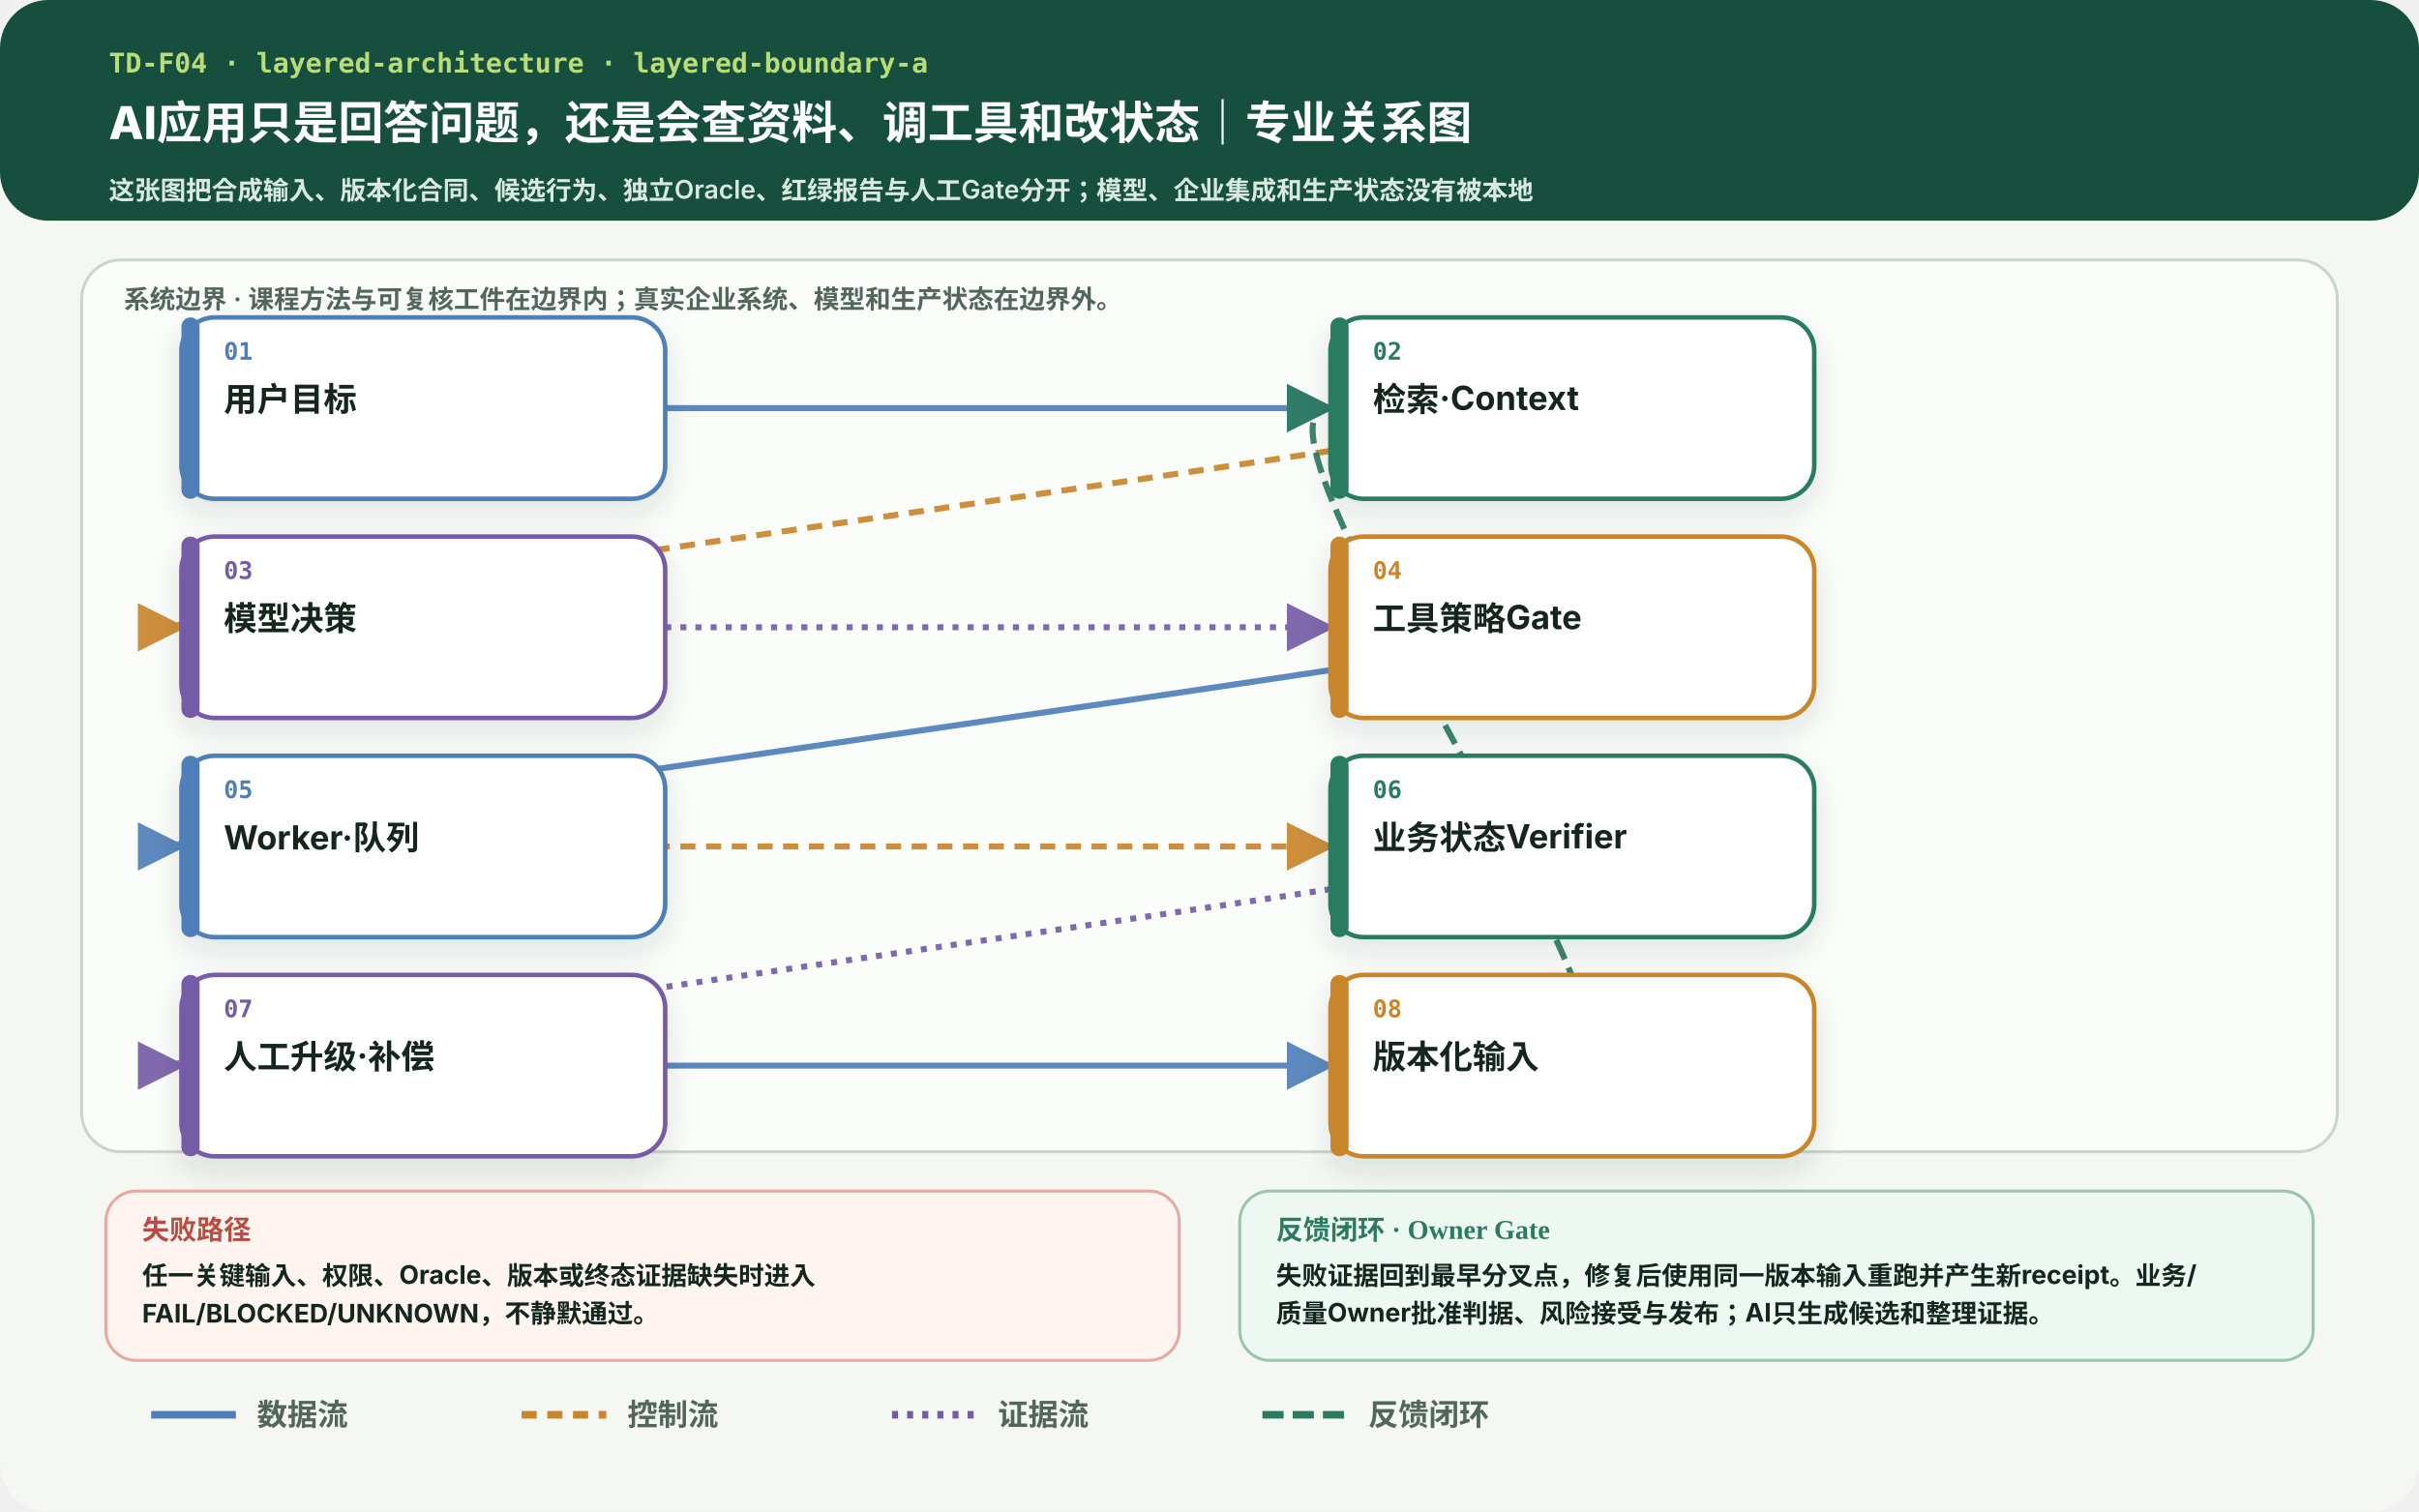
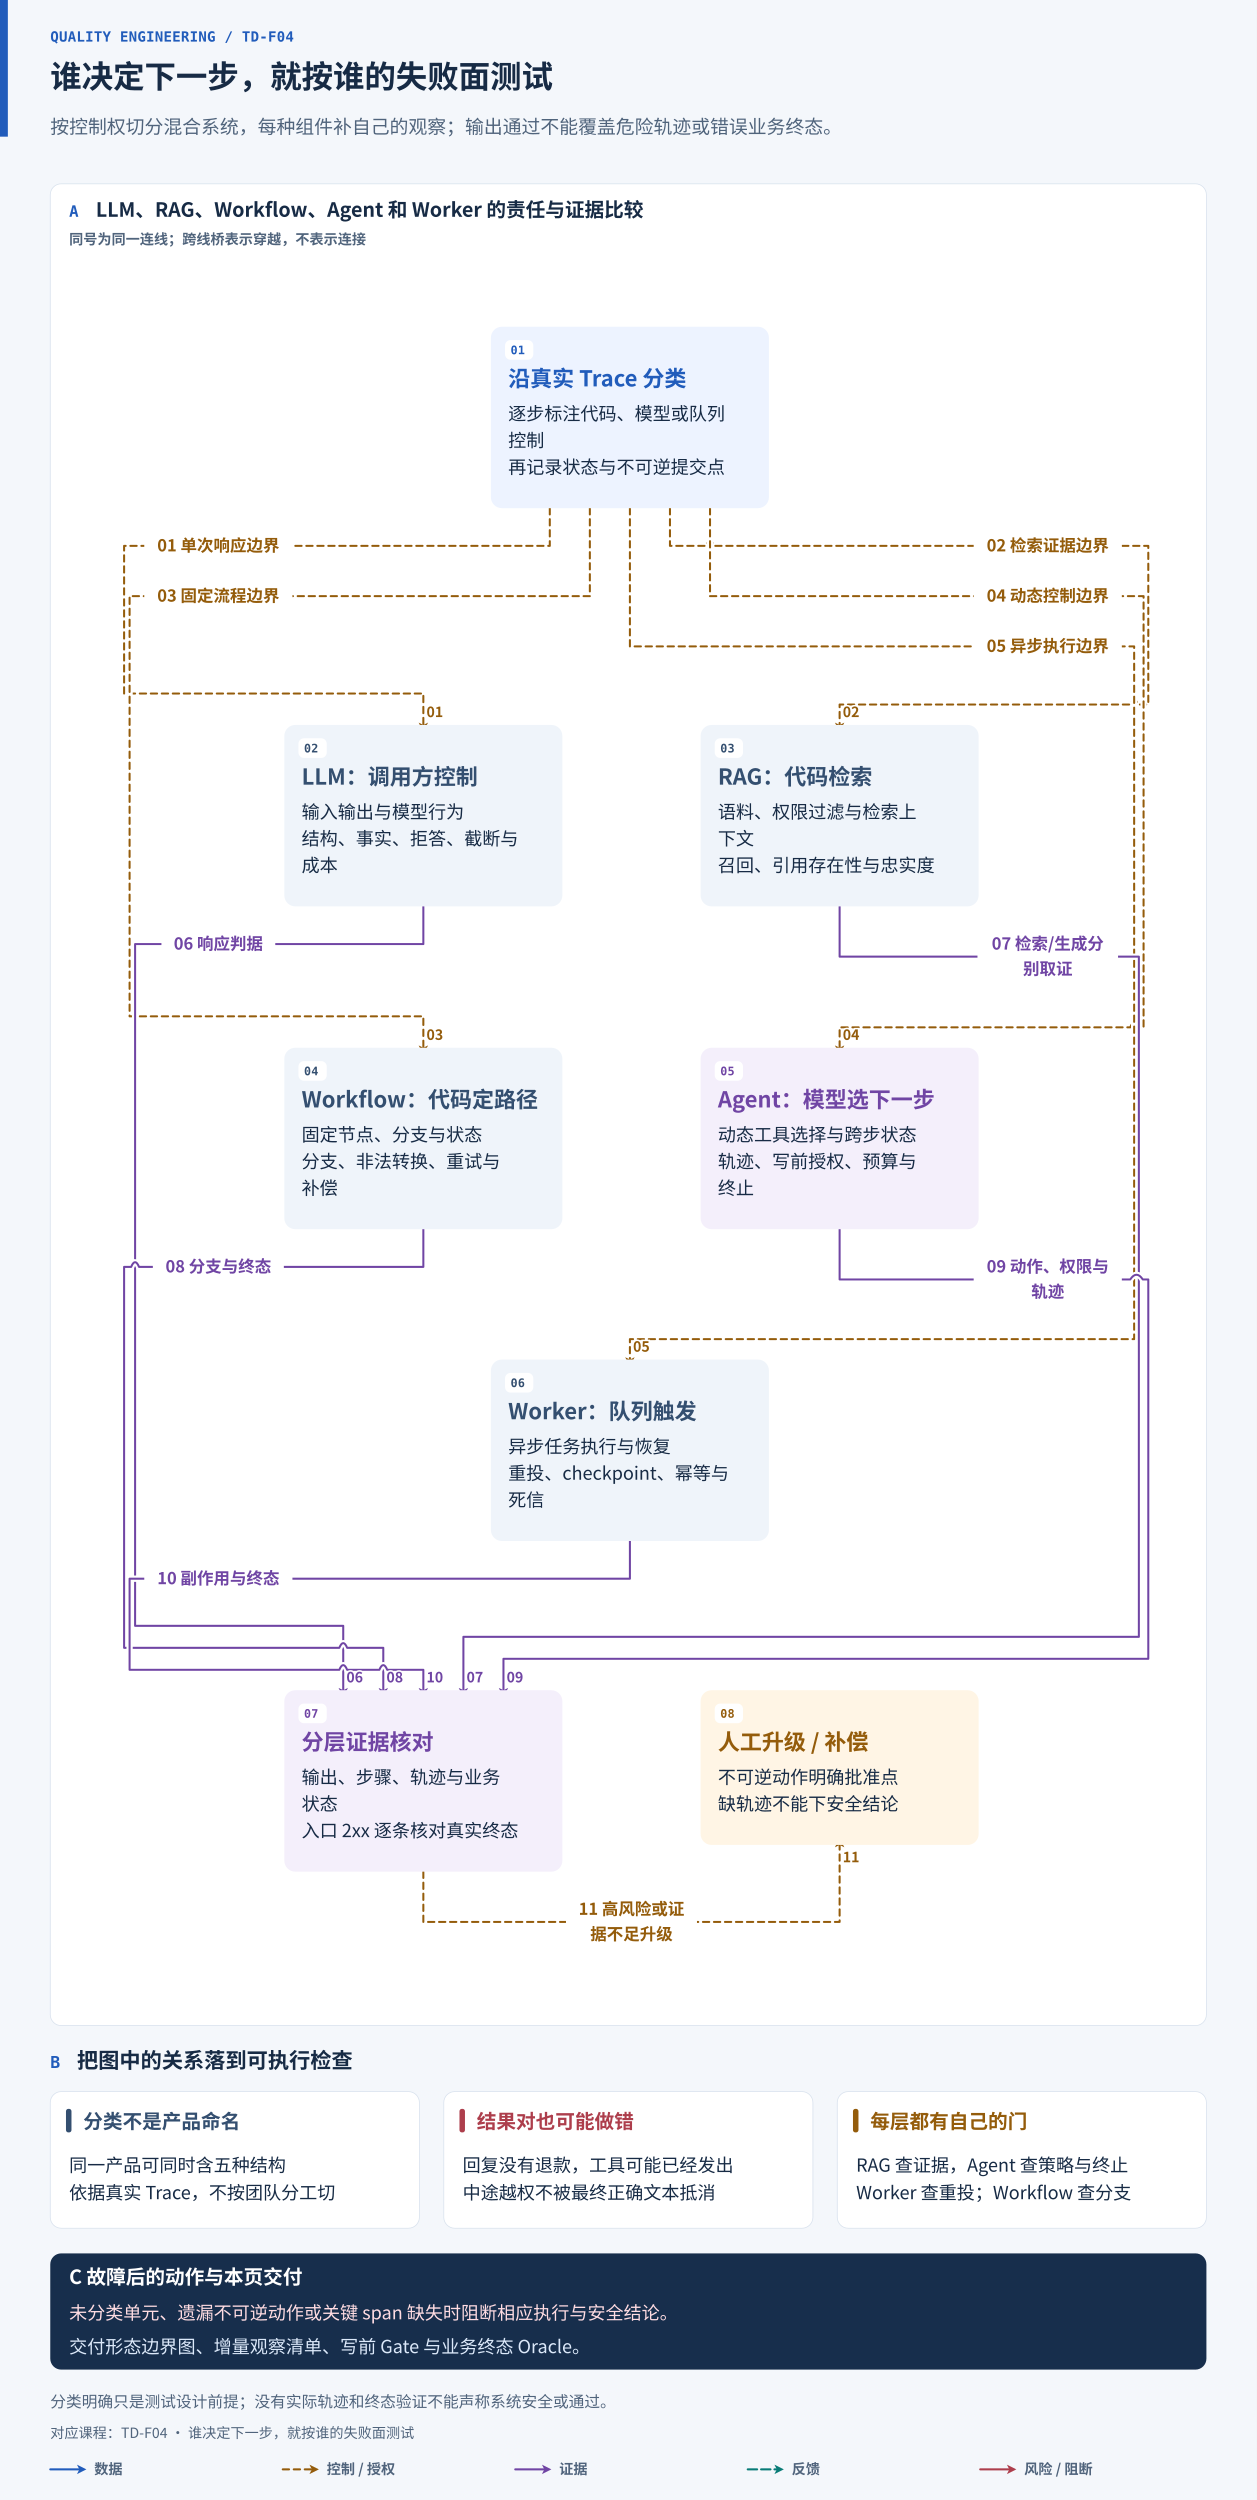
- <svg xmlns="http://www.w3.org/2000/svg" role="img" aria-labelledby="title desc" viewBox="0 0 1600 1000" width="1600" height="1000">
+ <svg xmlns="http://www.w3.org/2000/svg" width="1600" height="3183" viewBox="0 0 1600 3183" role="img" aria-labelledby="title desc" data-redraw-version="2">
+   <style>text{font-family:'PingFang SC','Microsoft YaHei','Noto Sans CJK SC',system-ui,sans-serif}.mono{font-family:'SFMono-Regular',Consolas,monospace;letter-spacing:.25px}</style>
  <defs>
-     <filter id="shadow" x="-15%" y="-15%" width="130%" height="140%">
-       <feDropShadow dx="0" dy="8" stdDeviation="10" flood-color="#173f32" flood-opacity="0.12" />
-     </filter>
-     <marker id="arrow-data" viewBox="0 0 10 10" refX="9" refY="5" markerWidth="8" markerHeight="8" orient="auto-start-reverse">
-       <path d="M 0 0 L 10 5 L 0 10 z" fill="#4f7fb8" />
-     </marker>
-     <marker id="arrow-control" viewBox="0 0 10 10" refX="9" refY="5" markerWidth="8" markerHeight="8" orient="auto-start-reverse">
-       <path d="M 0 0 L 10 5 L 0 10 z" fill="#c9852c" />
-     </marker>
-     <marker id="arrow-evidence" viewBox="0 0 10 10" refX="9" refY="5" markerWidth="8" markerHeight="8" orient="auto-start-reverse">
-       <path d="M 0 0 L 10 5 L 0 10 z" fill="#765ca6" />
-     </marker>
-     <marker id="arrow-feedback" viewBox="0 0 10 10" refX="9" refY="5" markerWidth="8" markerHeight="8" orient="auto-start-reverse">
-       <path d="M 0 0 L 10 5 L 0 10 z" fill="#2c7b61" />
+     <marker id="arr-data" markerUnits="userSpaceOnUse" markerWidth="12" markerHeight="12" refX="3" refY="6" orient="auto">
+       <path d="M0 0L12 6L0 12L3 6Z" fill="#215cbb" />
+     </marker>
+     <marker id="arr-control" markerUnits="userSpaceOnUse" markerWidth="12" markerHeight="12" refX="3" refY="6" orient="auto">
+       <path d="M0 0L12 6L0 12L3 6Z" fill="#945c0b" />
+     </marker>
+     <marker id="arr-evidence" markerUnits="userSpaceOnUse" markerWidth="12" markerHeight="12" refX="3" refY="6" orient="auto">
+       <path d="M0 0L12 6L0 12L3 6Z" fill="#7045a4" />
+     </marker>
+     <marker id="arr-feedback" markerUnits="userSpaceOnUse" markerWidth="12" markerHeight="12" refX="3" refY="6" orient="auto">
+       <path d="M0 0L12 6L0 12L3 6Z" fill="#087b76" />
+     </marker>
+     <marker id="arr-risk" markerUnits="userSpaceOnUse" markerWidth="12" markerHeight="12" refX="3" refY="6" orient="auto">
+       <path d="M0 0L12 6L0 12L3 6Z" fill="#ad3e4c" />
    </marker>
  </defs>
-   <rect width="1600" height="1000" rx="32" fill="#f4f7f2" />
-   <rect x="0" y="0" width="1600" height="146" rx="32" fill="#174f3f" />
-   <text x="72" y="48" font-family="ui-monospace,SFMono-Regular,Menlo,monospace" font-size="18" font-weight="800" fill="#b8dd78">TD-F04 · layered-architecture · layered-boundary-a</text>
-   <text x="72" y="92" text-anchor="start" font-family="-apple-system,BlinkMacSystemFont,'Segoe UI','PingFang SC',sans-serif" font-size="30" font-weight="800" fill="#ffffff">AI应用只是回答问题，还是会查资料、调工具和改状态｜专业关系图</text>
-   <text x="72" y="132" text-anchor="start" font-family="-apple-system,BlinkMacSystemFont,'Segoe UI','PingFang SC',sans-serif" font-size="17" font-weight="600" fill="#d9e9df">这张图把合成输入、版本化合同、候选行为、独立Oracle、红绿报告与人工Gate分开；模型、企业集成和生产状态没有被本地</text>
-   <rect x="54" y="172" width="1492" height="590" rx="26" fill="#fbfdfb" stroke="#c9d6cf" stroke-width="2" />
-   <text x="82" y="204" font-size="17" font-weight="800" fill="#52665e">系统边界 · 课程方法与可复核工件在边界内；真实企业系统、模型和生产状态在边界外。</text>
-   <path d="M 280 270 C 355 270, 805 270, 880 270" fill="none" stroke="#4f7fb8" stroke-width="4" stroke-dasharray="" marker-end="url(#arrow-data)" opacity="0.92" />
-   <path d="M 1040 270 C 1115 270, 45 415, 120 415" fill="none" stroke="#c9852c" stroke-width="4" stroke-dasharray="10 7" marker-end="url(#arrow-control)" opacity="0.92" />
-   <path d="M 280 415 C 355 415, 805 415, 880 415" fill="none" stroke="#765ca6" stroke-width="4" stroke-dasharray="4 6" marker-end="url(#arrow-evidence)" opacity="0.92" />
-   <path d="M 1040 415 C 1115 415, 45 560, 120 560" fill="none" stroke="#4f7fb8" stroke-width="4" stroke-dasharray="" marker-end="url(#arrow-data)" opacity="0.92" />
-   <path d="M 280 560 C 355 560, 805 560, 880 560" fill="none" stroke="#c9852c" stroke-width="4" stroke-dasharray="10 7" marker-end="url(#arrow-control)" opacity="0.92" />
-   <path d="M 1040 560 C 1115 560, 45 705, 120 705" fill="none" stroke="#765ca6" stroke-width="4" stroke-dasharray="4 6" marker-end="url(#arrow-evidence)" opacity="0.92" />
-   <path d="M 280 705 C 355 705, 805 705, 880 705" fill="none" stroke="#4f7fb8" stroke-width="4" stroke-dasharray="" marker-end="url(#arrow-data)" opacity="0.92" />
-   <path d="M 1040 705 C 1115 705, 805 270, 880 270" fill="none" stroke="#2c7b61" stroke-width="4" stroke-dasharray="14 6" marker-end="url(#arrow-feedback)" opacity="0.92" />
-   <g filter="url(#shadow)">
-     <rect x="120" y="210" width="320" height="120" rx="22" fill="#ffffff" stroke="#4f7fb8" stroke-width="3" />
-     <rect x="120" y="210" width="12" height="120" rx="6" fill="#4f7fb8" />
-     <text x="148" y="238" font-family="ui-monospace,SFMono-Regular,Menlo,monospace" font-size="16" font-weight="800" fill="#4f7fb8">01</text>
-     <text x="148" y="272" text-anchor="start" font-family="-apple-system,BlinkMacSystemFont,'Segoe UI','PingFang SC',sans-serif" font-size="22" font-weight="700" fill="#13261f">用户目标</text>
-   </g>
-   <g filter="url(#shadow)">
-     <rect x="880" y="210" width="320" height="120" rx="22" fill="#ffffff" stroke="#2c7b61" stroke-width="3" />
-     <rect x="880" y="210" width="12" height="120" rx="6" fill="#2c7b61" />
-     <text x="908" y="238" font-family="ui-monospace,SFMono-Regular,Menlo,monospace" font-size="16" font-weight="800" fill="#2c7b61">02</text>
-     <text x="908" y="272" text-anchor="start" font-family="-apple-system,BlinkMacSystemFont,'Segoe UI','PingFang SC',sans-serif" font-size="22" font-weight="700" fill="#13261f">检索·Context</text>
-   </g>
-   <g filter="url(#shadow)">
-     <rect x="120" y="355" width="320" height="120" rx="22" fill="#ffffff" stroke="#765ca6" stroke-width="3" />
-     <rect x="120" y="355" width="12" height="120" rx="6" fill="#765ca6" />
-     <text x="148" y="383" font-family="ui-monospace,SFMono-Regular,Menlo,monospace" font-size="16" font-weight="800" fill="#765ca6">03</text>
-     <text x="148" y="417" text-anchor="start" font-family="-apple-system,BlinkMacSystemFont,'Segoe UI','PingFang SC',sans-serif" font-size="22" font-weight="700" fill="#13261f">模型决策</text>
-   </g>
-   <g filter="url(#shadow)">
-     <rect x="880" y="355" width="320" height="120" rx="22" fill="#ffffff" stroke="#c9852c" stroke-width="3" />
-     <rect x="880" y="355" width="12" height="120" rx="6" fill="#c9852c" />
-     <text x="908" y="383" font-family="ui-monospace,SFMono-Regular,Menlo,monospace" font-size="16" font-weight="800" fill="#c9852c">04</text>
-     <text x="908" y="417" text-anchor="start" font-family="-apple-system,BlinkMacSystemFont,'Segoe UI','PingFang SC',sans-serif" font-size="22" font-weight="700" fill="#13261f">工具策略Gate</text>
-   </g>
-   <g filter="url(#shadow)">
-     <rect x="120" y="500" width="320" height="120" rx="22" fill="#ffffff" stroke="#4f7fb8" stroke-width="3" />
-     <rect x="120" y="500" width="12" height="120" rx="6" fill="#4f7fb8" />
-     <text x="148" y="528" font-family="ui-monospace,SFMono-Regular,Menlo,monospace" font-size="16" font-weight="800" fill="#4f7fb8">05</text>
-     <text x="148" y="562" text-anchor="start" font-family="-apple-system,BlinkMacSystemFont,'Segoe UI','PingFang SC',sans-serif" font-size="22" font-weight="700" fill="#13261f">Worker·队列</text>
-   </g>
-   <g filter="url(#shadow)">
-     <rect x="880" y="500" width="320" height="120" rx="22" fill="#ffffff" stroke="#2c7b61" stroke-width="3" />
-     <rect x="880" y="500" width="12" height="120" rx="6" fill="#2c7b61" />
-     <text x="908" y="528" font-family="ui-monospace,SFMono-Regular,Menlo,monospace" font-size="16" font-weight="800" fill="#2c7b61">06</text>
-     <text x="908" y="562" text-anchor="start" font-family="-apple-system,BlinkMacSystemFont,'Segoe UI','PingFang SC',sans-serif" font-size="22" font-weight="700" fill="#13261f">业务状态Verifier</text>
-   </g>
-   <g filter="url(#shadow)">
-     <rect x="120" y="645" width="320" height="120" rx="22" fill="#ffffff" stroke="#765ca6" stroke-width="3" />
-     <rect x="120" y="645" width="12" height="120" rx="6" fill="#765ca6" />
-     <text x="148" y="673" font-family="ui-monospace,SFMono-Regular,Menlo,monospace" font-size="16" font-weight="800" fill="#765ca6">07</text>
-     <text x="148" y="707" text-anchor="start" font-family="-apple-system,BlinkMacSystemFont,'Segoe UI','PingFang SC',sans-serif" font-size="22" font-weight="700" fill="#13261f">人工升级·补偿</text>
-   </g>
-   <g filter="url(#shadow)">
-     <rect x="880" y="645" width="320" height="120" rx="22" fill="#ffffff" stroke="#c9852c" stroke-width="3" />
-     <rect x="880" y="645" width="12" height="120" rx="6" fill="#c9852c" />
-     <text x="908" y="673" font-family="ui-monospace,SFMono-Regular,Menlo,monospace" font-size="16" font-weight="800" fill="#c9852c">08</text>
-     <text x="908" y="707" text-anchor="start" font-family="-apple-system,BlinkMacSystemFont,'Segoe UI','PingFang SC',sans-serif" font-size="22" font-weight="700" fill="#13261f">版本化输入</text>
-   </g>
-   <g transform="translate(70 788)">
-     <rect width="710" height="112" rx="20" fill="#fff4ef" stroke="#e5aaa2" stroke-width="2" />
-     <text x="24" y="32" font-size="18" font-weight="900" fill="#b84c42">失败路径</text>
-     <text x="24" y="62" text-anchor="start" font-family="-apple-system,BlinkMacSystemFont,'Segoe UI','PingFang SC',sans-serif" font-size="17" font-weight="650" fill="#13261f">任一关键输入、权限、Oracle、版本或终态证据缺失时进入</text>
-     <text x="24" y="87" text-anchor="start" font-family="-apple-system,BlinkMacSystemFont,'Segoe UI','PingFang SC',sans-serif" font-size="17" font-weight="650" fill="#13261f">FAIL/BLOCKED/UNKNOWN，不静默通过。</text>
-   </g>
-   <g transform="translate(820 788)">
-     <rect width="710" height="112" rx="20" fill="#eef8f2" stroke="#9bc6ac" stroke-width="2" />
-     <text x="24" y="32" font-size="18" font-weight="900" fill="#2c7b61">反馈闭环 · Owner Gate</text>
-     <text x="24" y="62" text-anchor="start" font-family="-apple-system,BlinkMacSystemFont,'Segoe UI','PingFang SC',sans-serif" font-size="17" font-weight="650" fill="#13261f">失败证据回到最早分叉点，修复后使用同一版本输入重跑并产生新receipt。业务/</text>
-     <text x="24" y="87" text-anchor="start" font-family="-apple-system,BlinkMacSystemFont,'Segoe UI','PingFang SC',sans-serif" font-size="17" font-weight="650" fill="#13261f">质量Owner批准判据、风险接受与发布；AI只生成候选和整理证据。</text>
-   </g>
-   <g transform="translate(100 936)">
-     <line x1="0" y1="0" x2="56" y2="0" stroke="#4f7fb8" stroke-width="5" stroke-dasharray="" />
-     <text x="70" y="7" font-size="20" font-weight="700" fill="#52665e">数据流</text>
-   </g>
-   <g transform="translate(345 936)">
-     <line x1="0" y1="0" x2="56" y2="0" stroke="#c9852c" stroke-width="5" stroke-dasharray="10 7" />
-     <text x="70" y="7" font-size="20" font-weight="700" fill="#52665e">控制流</text>
-   </g>
-   <g transform="translate(590 936)">
-     <line x1="0" y1="0" x2="56" y2="0" stroke="#765ca6" stroke-width="5" stroke-dasharray="4 6" />
-     <text x="70" y="7" font-size="20" font-weight="700" fill="#52665e">证据流</text>
-   </g>
-   <g transform="translate(835 936)">
-     <line x1="0" y1="0" x2="56" y2="0" stroke="#2c7b61" stroke-width="5" stroke-dasharray="14 6" />
-     <text x="70" y="7" font-size="20" font-weight="700" fill="#52665e">反馈闭环</text>
-   </g>
+   <rect width="1600" height="3183" fill="#f4f7fb" />
+   <rect width="10" height="174" fill="#215cbb" />
+   <text x="64" y="53" font-size="18" fill="#215cbb" font-weight="750" class="mono">QUALITY ENGINEERING  /  TD-F04</text>
+   <text x="64" y="112" font-size="40" fill="#172b45" font-weight="750">谁决定下一步，就按谁的失败面测试</text>
+   <text x="64" y="170" font-size="24" fill="#50647c" font-weight="450">按控制权切分混合系统，每种组件补自己的观察；输出通过不能覆盖危险轨迹或错误业务终态。</text>
+   <g id="system-graph" data-region="64,234,1472,2345">
+     <rect x="64" y="234" width="1472" height="2345" rx="14" fill="#fff" stroke="#d9e2ed" />
+     <text x="88" y="276" font-size="20" fill="#215cbb" font-weight="800" class="mono">A</text>
+     <text x="122" y="276" font-size="25" fill="#172b45" font-weight="700">LLM、RAG、Workflow、Agent 和 Worker 的责任与证据比较</text>
+     <text x="88" y="311" font-size="18" fill="#50647c" font-weight="550">同号为同一连线；跨线桥表示穿越，不表示连接</text>
+     <g transform="translate(88 340)" data-graph-scale="1" data-routing="outer-rails">
+       <path d="M612 307 L612 355 L70 355 L70 543 L451 543 L451 583" fill="none" stroke="#fff" stroke-width="8" stroke-linejoin="round" />
+       <path class="edge edge-control" d="M612 307 L612 355 L70 355 L70 543 L451 543 L451 583" fill="none" stroke="#945c0b" stroke-width="2.6" stroke-linecap="round" stroke-linejoin="round" stroke-dasharray="8 6" marker-end="url(#arr-control)" data-edge-id="e0" data-from="classify" data-to="llm" />
+       <path d="M765 307 L765 355 L811 355 Q816 343 821 355 L1374 355 L1374 557 L1361 557 Q1356 545 1351 557 L981 557 L981 583" fill="none" stroke="#fff" stroke-width="8" stroke-linejoin="round" />
+       <path class="edge edge-control" d="M765 307 L765 355 L811 355 Q816 343 821 355 L1374 355 L1374 557 L1361 557 Q1356 545 1351 557 L981 557 L981 583" fill="none" stroke="#945c0b" stroke-width="2.6" stroke-linecap="round" stroke-linejoin="round" stroke-dasharray="8 6" marker-end="url(#arr-control)" data-edge-id="e1" data-from="classify" data-to="rag" />
+       <path d="M663 307 L663 419 L77 419 L77 954 L451 954 L451 994" fill="none" stroke="#fff" stroke-width="8" stroke-linejoin="round" />
+       <path class="edge edge-control" d="M663 307 L663 419 L77 419 L77 954 L451 954 L451 994" fill="none" stroke="#945c0b" stroke-width="2.6" stroke-linecap="round" stroke-linejoin="round" stroke-dasharray="8 6" marker-end="url(#arr-control)" data-edge-id="e2" data-from="classify" data-to="workflow" />
+       <path d="M816 307 L816 419 L1368 419 L1368 968 L1361 968 Q1356 956 1351 968 L981 968 L981 994" fill="none" stroke="#fff" stroke-width="8" stroke-linejoin="round" />
+       <path class="edge edge-control" d="M816 307 L816 419 L1368 419 L1368 968 L1361 968 Q1356 956 1351 968 L981 968 L981 994" fill="none" stroke="#945c0b" stroke-width="2.6" stroke-linecap="round" stroke-linejoin="round" stroke-dasharray="8 6" marker-end="url(#arr-control)" data-edge-id="e3" data-from="classify" data-to="agent" />
+       <path d="M714 307 L714 483 L1356 483 L1356 1365 L714 1365 L714 1391" fill="none" stroke="#fff" stroke-width="8" stroke-linejoin="round" />
+       <path class="edge edge-control" d="M714 307 L714 483 L1356 483 L1356 1365 L714 1365 L714 1391" fill="none" stroke="#945c0b" stroke-width="2.6" stroke-linecap="round" stroke-linejoin="round" stroke-dasharray="8 6" marker-end="url(#arr-control)" data-edge-id="e4" data-from="classify" data-to="worker" />
+       <path d="M451 814 L451 862 L84 862 L84 1730 L349 1730 L349 1812" fill="none" stroke="#fff" stroke-width="8" stroke-linejoin="round" />
+       <path class="edge edge-evidence" d="M451 814 L451 862 L84 862 L84 1730 L349 1730 L349 1812" fill="none" stroke="#7045a4" stroke-width="2.6" stroke-linecap="round" stroke-linejoin="round" marker-end="url(#arr-evidence)" data-edge-id="e5" data-from="llm" data-to="verify" />
+       <path d="M981 814 L981 878 L1362 878 L1362 1744 L502 1744 L502 1812" fill="none" stroke="#fff" stroke-width="8" stroke-linejoin="round" />
+       <path class="edge edge-evidence" d="M981 814 L981 878 L1362 878 L1362 1744 L502 1744 L502 1812" fill="none" stroke="#7045a4" stroke-width="2.6" stroke-linecap="round" stroke-linejoin="round" marker-end="url(#arr-evidence)" data-edge-id="e6" data-from="rag" data-to="verify" />
+       <path d="M451 1225 L451 1273 L89 1273 Q84 1261 79 1273 L70 1273 L70 1758 L344 1758 Q349 1746 354 1758 L400 1758 L400 1812" fill="none" stroke="#fff" stroke-width="8" stroke-linejoin="round" />
+       <path class="edge edge-evidence" d="M451 1225 L451 1273 L89 1273 Q84 1261 79 1273 L70 1273 L70 1758 L344 1758 Q349 1746 354 1758 L400 1758 L400 1812" fill="none" stroke="#7045a4" stroke-width="2.6" stroke-linecap="round" stroke-linejoin="round" marker-end="url(#arr-evidence)" data-edge-id="e7" data-from="workflow" data-to="verify" />
+       <path d="M981 1225 L981 1289 L1351 1289 Q1359 1277 1367 1289 L1374 1289 L1374 1772 L553 1772 L553 1812" fill="none" stroke="#fff" stroke-width="8" stroke-linejoin="round" />
+       <path class="edge edge-evidence" d="M981 1225 L981 1289 L1351 1289 Q1359 1277 1367 1289 L1374 1289 L1374 1772 L553 1772 L553 1812" fill="none" stroke="#7045a4" stroke-width="2.6" stroke-linecap="round" stroke-linejoin="round" marker-end="url(#arr-evidence)" data-edge-id="e8" data-from="agent" data-to="verify" />
+       <path d="M714 1622 L714 1670 L77 1670 L77 1786 L344 1786 Q349 1774 354 1786 L395 1786 Q400 1774 405 1786 L451 1786 L451 1812" fill="none" stroke="#fff" stroke-width="8" stroke-linejoin="round" />
+       <path class="edge edge-evidence" d="M714 1622 L714 1670 L77 1670 L77 1786 L344 1786 Q349 1774 354 1786 L395 1786 Q400 1774 405 1786 L451 1786 L451 1812" fill="none" stroke="#7045a4" stroke-width="2.6" stroke-linecap="round" stroke-linejoin="round" marker-end="url(#arr-evidence)" data-edge-id="e9" data-from="worker" data-to="verify" />
+       <path d="M451 2043 L451 2107 L981 2107 L981 2009" fill="none" stroke="#fff" stroke-width="8" stroke-linejoin="round" />
+       <path class="edge edge-control" d="M451 2043 L451 2107 L981 2107 L981 2009" fill="none" stroke="#945c0b" stroke-width="2.6" stroke-linecap="round" stroke-linejoin="round" stroke-dasharray="8 6" marker-end="url(#arr-control)" data-edge-id="e10" data-from="verify" data-to="human" />
+       <g id="node-classify" class="node node-input" data-region="537,76,354,231">
+         <rect x="537" y="76" width="354" height="231" rx="14" fill="#edf3ff" stroke="none" />
+         <rect x="555" y="93" width="36" height="25" rx="7" fill="#fff" stroke="none" />
+         <text x="562" y="111" font-size="15" fill="#215cbb" font-weight="750" class="mono">01</text>
+         <text x="559" y="152" font-size="28" fill="#215cbb" font-weight="700">沿真实 Trace 分类</text>
+         <text x="559" y="195" font-size="23" fill="#172b45" font-weight="450">逐步标注代码、模型或队列</text>
+         <text x="559" y="229" font-size="23" fill="#172b45" font-weight="450">控制</text>
+         <text x="559" y="263" font-size="23" fill="#172b45" font-weight="450">再记录状态与不可逆提交点</text>
+       </g>
+       <g id="node-llm" class="node node-process" data-region="274,583,354,231">
+         <rect x="274" y="583" width="354" height="231" rx="14" fill="#eff4fa" stroke="none" />
+         <rect x="292" y="600" width="36" height="25" rx="7" fill="#fff" stroke="none" />
+         <text x="299" y="618" font-size="15" fill="#344f70" font-weight="750" class="mono">02</text>
+         <text x="296" y="659" font-size="28" fill="#344f70" font-weight="700">LLM：调用方控制</text>
+         <text x="296" y="702" font-size="23" fill="#172b45" font-weight="450">输入输出与模型行为</text>
+         <text x="296" y="736" font-size="23" fill="#172b45" font-weight="450">结构、事实、拒答、截断与</text>
+         <text x="296" y="770" font-size="23" fill="#172b45" font-weight="450">成本</text>
+       </g>
+       <g id="node-rag" class="node node-process" data-region="804,583,354,231">
+         <rect x="804" y="583" width="354" height="231" rx="14" fill="#eff4fa" stroke="none" />
+         <rect x="822" y="600" width="36" height="25" rx="7" fill="#fff" stroke="none" />
+         <text x="829" y="618" font-size="15" fill="#344f70" font-weight="750" class="mono">03</text>
+         <text x="826" y="659" font-size="28" fill="#344f70" font-weight="700">RAG：代码检索</text>
+         <text x="826" y="702" font-size="23" fill="#172b45" font-weight="450">语料、权限过滤与检索上</text>
+         <text x="826" y="736" font-size="23" fill="#172b45" font-weight="450">下文</text>
+         <text x="826" y="770" font-size="23" fill="#172b45" font-weight="450">召回、引用存在性与忠实度</text>
+       </g>
+       <g id="node-workflow" class="node node-process" data-region="274,994,354,231">
+         <rect x="274" y="994" width="354" height="231" rx="14" fill="#eff4fa" stroke="none" />
+         <rect x="292" y="1011" width="36" height="25" rx="7" fill="#fff" stroke="none" />
+         <text x="299" y="1029" font-size="15" fill="#344f70" font-weight="750" class="mono">04</text>
+         <text x="296" y="1070" font-size="28" fill="#344f70" font-weight="700">Workflow：代码定路径</text>
+         <text x="296" y="1113" font-size="23" fill="#172b45" font-weight="450">固定节点、分支与状态</text>
+         <text x="296" y="1147" font-size="23" fill="#172b45" font-weight="450">分支、非法转换、重试与</text>
+         <text x="296" y="1181" font-size="23" fill="#172b45" font-weight="450">补偿</text>
+       </g>
+       <g id="node-agent" class="node node-ai" data-region="804,994,354,231">
+         <rect x="804" y="994" width="354" height="231" rx="14" fill="#f4effb" stroke="none" />
+         <rect x="822" y="1011" width="36" height="25" rx="7" fill="#fff" stroke="none" />
+         <text x="829" y="1029" font-size="15" fill="#7045a4" font-weight="750" class="mono">05</text>
+         <text x="826" y="1070" font-size="28" fill="#7045a4" font-weight="700">Agent：模型选下一步</text>
+         <text x="826" y="1113" font-size="23" fill="#172b45" font-weight="450">动态工具选择与跨步状态</text>
+         <text x="826" y="1147" font-size="23" fill="#172b45" font-weight="450">轨迹、写前授权、预算与</text>
+         <text x="826" y="1181" font-size="23" fill="#172b45" font-weight="450">终止</text>
+       </g>
+       <g id="node-worker" class="node node-process" data-region="537,1391,354,231">
+         <rect x="537" y="1391" width="354" height="231" rx="14" fill="#eff4fa" stroke="none" />
+         <rect x="555" y="1408" width="36" height="25" rx="7" fill="#fff" stroke="none" />
+         <text x="562" y="1426" font-size="15" fill="#344f70" font-weight="750" class="mono">06</text>
+         <text x="559" y="1467" font-size="28" fill="#344f70" font-weight="700">Worker：队列触发</text>
+         <text x="559" y="1510" font-size="23" fill="#172b45" font-weight="450">异步任务执行与恢复</text>
+         <text x="559" y="1544" font-size="23" fill="#172b45" font-weight="450">重投、checkpoint、幂等与</text>
+         <text x="559" y="1578" font-size="23" fill="#172b45" font-weight="450">死信</text>
+       </g>
+       <g id="node-verify" class="node node-evidence" data-region="274,1812,354,231">
+         <rect x="274" y="1812" width="354" height="231" rx="14" fill="#f4effb" stroke="none" />
+         <rect x="292" y="1829" width="36" height="25" rx="7" fill="#fff" stroke="none" />
+         <text x="299" y="1847" font-size="15" fill="#7045a4" font-weight="750" class="mono">07</text>
+         <text x="296" y="1888" font-size="28" fill="#7045a4" font-weight="700">分层证据核对</text>
+         <text x="296" y="1931" font-size="23" fill="#172b45" font-weight="450">输出、步骤、轨迹与业务</text>
+         <text x="296" y="1965" font-size="23" fill="#172b45" font-weight="450">状态</text>
+         <text x="296" y="1999" font-size="23" fill="#172b45" font-weight="450">入口 2xx 逐条核对真实终态</text>
+       </g>
+       <g id="node-human" class="node node-control" data-region="804,1812,354,197">
+         <rect x="804" y="1812" width="354" height="197" rx="14" fill="#fff5e5" stroke="none" />
+         <rect x="822" y="1829" width="36" height="25" rx="7" fill="#fff" stroke="none" />
+         <text x="829" y="1847" font-size="15" fill="#945c0b" font-weight="750" class="mono">08</text>
+         <text x="826" y="1888" font-size="28" fill="#945c0b" font-weight="700">人工升级 / 补偿</text>
+         <text x="826" y="1931" font-size="23" fill="#172b45" font-weight="450">不可逆动作明确批准点</text>
+         <text x="826" y="1965" font-size="23" fill="#172b45" font-weight="450">缺轨迹不能下安全结论</text>
+       </g>
+       <rect x="95.69" y="333" width="188.62" height="44" rx="6" fill="#fff" stroke="none" />
+       <text x="190" y="362" font-size="21" fill="#945c0b" font-weight="600" text-anchor="middle" class="edge-label" data-edge-id="e0">01  单次响应边界</text>
+       <text x="455" y="573" font-size="18" fill="#945c0b" font-weight="750" class="edge-end-label" data-edge-id="e0" stroke="#fff" stroke-width="4" paint-order="stroke">01</text>
+       <rect x="1151.69" y="333" width="188.62" height="44" rx="6" fill="#fff" stroke="none" />
+       <text x="1246" y="362" font-size="21" fill="#945c0b" font-weight="600" text-anchor="middle" class="edge-label" data-edge-id="e1">02  检索证据边界</text>
+       <text x="985" y="573" font-size="18" fill="#945c0b" font-weight="750" class="edge-end-label" data-edge-id="e1" stroke="#fff" stroke-width="4" paint-order="stroke">02</text>
+       <rect x="95.69" y="397" width="188.62" height="44" rx="6" fill="#fff" stroke="none" />
+       <text x="190" y="426" font-size="21" fill="#945c0b" font-weight="600" text-anchor="middle" class="edge-label" data-edge-id="e2">03  固定流程边界</text>
+       <text x="455" y="984" font-size="18" fill="#945c0b" font-weight="750" class="edge-end-label" data-edge-id="e2" stroke="#fff" stroke-width="4" paint-order="stroke">03</text>
+       <rect x="1151.69" y="397" width="188.62" height="44" rx="6" fill="#fff" stroke="none" />
+       <text x="1246" y="426" font-size="21" fill="#945c0b" font-weight="600" text-anchor="middle" class="edge-label" data-edge-id="e3">04  动态控制边界</text>
+       <text x="985" y="984" font-size="18" fill="#945c0b" font-weight="750" class="edge-end-label" data-edge-id="e3" stroke="#fff" stroke-width="4" paint-order="stroke">04</text>
+       <rect x="1151.69" y="461" width="188.62" height="44" rx="6" fill="#fff" stroke="none" />
+       <text x="1246" y="490" font-size="21" fill="#945c0b" font-weight="600" text-anchor="middle" class="edge-label" data-edge-id="e4">05  异步执行边界</text>
+       <text x="718" y="1381" font-size="18" fill="#945c0b" font-weight="750" class="edge-end-label" data-edge-id="e4" stroke="#fff" stroke-width="4" paint-order="stroke">05</text>
+       <rect x="117.53" y="840" width="144.94" height="44" rx="6" fill="#fff" stroke="none" />
+       <text x="190" y="869" font-size="21" fill="#7045a4" font-weight="600" text-anchor="middle" class="edge-label" data-edge-id="e5">06  响应判据</text>
+       <text x="353" y="1802" font-size="18" fill="#7045a4" font-weight="750" class="edge-end-label" data-edge-id="e5" stroke="#fff" stroke-width="4" paint-order="stroke">06</text>
+       <rect x="1156.52" y="840" width="178.96" height="76" rx="6" fill="#fff" stroke="none" />
+       <text x="1246" y="869" font-size="21" fill="#7045a4" font-weight="600" text-anchor="middle" class="edge-label" data-edge-id="e6">07  检索/生成分</text>
+       <text x="1246" y="901" font-size="21" fill="#7045a4" font-weight="600" text-anchor="middle" class="edge-label" data-edge-id="e6">别取证</text>
+       <text x="506" y="1802" font-size="18" fill="#7045a4" font-weight="750" class="edge-end-label" data-edge-id="e6" stroke="#fff" stroke-width="4" paint-order="stroke">07</text>
+       <rect x="106.61" y="1251" width="166.78" height="44" rx="6" fill="#fff" stroke="none" />
+       <text x="190" y="1280" font-size="21" fill="#7045a4" font-weight="600" text-anchor="middle" class="edge-label" data-edge-id="e7">08  分支与终态</text>
+       <text x="404" y="1802" font-size="18" fill="#7045a4" font-weight="750" class="edge-end-label" data-edge-id="e7" stroke="#fff" stroke-width="4" paint-order="stroke">08</text>
+       <rect x="1151.69" y="1251" width="188.62" height="76" rx="6" fill="#fff" stroke="none" />
+       <text x="1246" y="1280" font-size="21" fill="#7045a4" font-weight="600" text-anchor="middle" class="edge-label" data-edge-id="e8">09  动作、权限与</text>
+       <text x="1246" y="1312" font-size="21" fill="#7045a4" font-weight="600" text-anchor="middle" class="edge-label" data-edge-id="e8">轨迹</text>
+       <text x="557" y="1802" font-size="18" fill="#7045a4" font-weight="750" class="edge-end-label" data-edge-id="e8" stroke="#fff" stroke-width="4" paint-order="stroke">09</text>
+       <rect x="95.69" y="1648" width="188.62" height="44" rx="6" fill="#fff" stroke="none" />
+       <text x="190" y="1677" font-size="21" fill="#7045a4" font-weight="600" text-anchor="middle" class="edge-label" data-edge-id="e9">10  副作用与终态</text>
+       <text x="455" y="1802" font-size="18" fill="#7045a4" font-weight="750" class="edge-end-label" data-edge-id="e9" stroke="#fff" stroke-width="4" paint-order="stroke">10</text>
+       <rect x="632.61" y="2069" width="166.78" height="76" rx="6" fill="#fff" stroke="none" />
+       <text x="716" y="2098" font-size="21" fill="#945c0b" font-weight="600" text-anchor="middle" class="edge-label" data-edge-id="e10">11  高风险或证</text>
+       <text x="716" y="2130" font-size="21" fill="#945c0b" font-weight="600" text-anchor="middle" class="edge-label" data-edge-id="e10">据不足升级</text>
+       <text x="985" y="2031" font-size="18" fill="#945c0b" font-weight="750" class="edge-end-label" data-edge-id="e10" stroke="#fff" stroke-width="4" paint-order="stroke">11</text>
+     </g>
+   </g>
+   <text x="64" y="2633" font-size="21" fill="#215cbb" font-weight="800" class="mono">B</text>
+   <text x="98" y="2633" font-size="27" fill="#172b45" font-weight="700">把图中的关系落到可执行检查</text>
+   <g id="detail-0" data-region="64,2663,470,174">
+     <rect x="64" y="2663" width="470" height="174" rx="14" fill="#fff" stroke="#d9e2ed" />
+     <rect x="84" y="2685" width="7" height="30" rx="3" fill="#344f70" stroke="none" />
+     <text x="106" y="2710" font-size="25" fill="#344f70" font-weight="700">分类不是产品命名</text>
+     <text x="88" y="2765" font-size="23" fill="#172b45" font-weight="450">同一产品可同时含五种结构</text>
+     <text x="88" y="2800" font-size="23" fill="#172b45" font-weight="450">依据真实 Trace，不按团队分工切</text>
+   </g>
+   <g id="detail-1" data-region="565,2663,470,174">
+     <rect x="565" y="2663" width="470" height="174" rx="14" fill="#fff" stroke="#d9e2ed" />
+     <rect x="585" y="2685" width="7" height="30" rx="3" fill="#ad3e4c" stroke="none" />
+     <text x="607" y="2710" font-size="25" fill="#ad3e4c" font-weight="700">结果对也可能做错</text>
+     <text x="589" y="2765" font-size="23" fill="#172b45" font-weight="450">回复没有退款，工具可能已经发出</text>
+     <text x="589" y="2800" font-size="23" fill="#172b45" font-weight="450">中途越权不被最终正确文本抵消</text>
+   </g>
+   <g id="detail-2" data-region="1066,2663,470,174">
+     <rect x="1066" y="2663" width="470" height="174" rx="14" fill="#fff" stroke="#d9e2ed" />
+     <rect x="1086" y="2685" width="7" height="30" rx="3" fill="#945c0b" stroke="none" />
+     <text x="1108" y="2710" font-size="25" fill="#945c0b" font-weight="700">每层都有自己的门</text>
+     <text x="1090" y="2765" font-size="23" fill="#172b45" font-weight="450">RAG 查证据，Agent 查策略与终止</text>
+     <text x="1090" y="2800" font-size="23" fill="#172b45" font-weight="450">Worker 查重投；Workflow 查分支</text>
+   </g>
+   <g id="failure-and-output" data-region="64,2869,1472,148">
+     <rect x="64" y="2869" width="1472" height="148" rx="14" fill="#172e4c" stroke="none" />
+     <text x="88" y="2908" font-size="25" fill="#fff" font-weight="700">C  故障后的动作与本页交付</text>
+     <text x="88" y="2953" font-size="23" fill="#ffdce2" font-weight="450">未分类单元、遗漏不可逆动作或关键 span 缺失时阻断相应执行与安全结论。</text>
+     <text x="88" y="2996" font-size="23" fill="#dce9fa" font-weight="450">交付形态边界图、增量观察清单、写前 Gate 与业务终态 Oracle。</text>
+   </g>
+   <text x="64" y="3065" font-size="20" fill="#50647c" font-weight="450">分类明确只是测试设计前提；没有实际轨迹和终态验证不能声称系统安全或通过。</text>
+   <text x="64" y="3104" font-size="18" fill="#50647c" font-weight="450">对应课程：TD-F04 · 谁决定下一步，就按谁的失败面测试</text>
+   <path class="edge edge-data" d="M64 3144 L101 3144" fill="none" stroke="#215cbb" stroke-width="2.6" stroke-linecap="round" stroke-linejoin="round" marker-end="url(#arr-data)" />
+   <text x="120" y="3150" font-size="18" fill="#50647c" font-weight="550">数据</text>
+   <path class="edge edge-control" d="M360 3144 L397 3144" fill="none" stroke="#945c0b" stroke-width="2.6" stroke-linecap="round" stroke-linejoin="round" stroke-dasharray="8 6" marker-end="url(#arr-control)" />
+   <text x="416" y="3150" font-size="18" fill="#50647c" font-weight="550">控制 / 授权</text>
+   <path class="edge edge-evidence" d="M656 3144 L693 3144" fill="none" stroke="#7045a4" stroke-width="2.6" stroke-linecap="round" stroke-linejoin="round" marker-end="url(#arr-evidence)" />
+   <text x="712" y="3150" font-size="18" fill="#50647c" font-weight="550">证据</text>
+   <path class="edge edge-feedback" d="M952 3144 L989 3144" fill="none" stroke="#087b76" stroke-width="2.6" stroke-linecap="round" stroke-linejoin="round" stroke-dasharray="12 5" marker-end="url(#arr-feedback)" />
+   <text x="1008" y="3150" font-size="18" fill="#50647c" font-weight="550">反馈</text>
+   <path class="edge edge-risk" d="M1248 3144 L1285 3144" fill="none" stroke="#ad3e4c" stroke-width="2.6" stroke-linecap="round" stroke-linejoin="round" marker-end="url(#arr-risk)" />
+   <text x="1304" y="3150" font-size="18" fill="#50647c" font-weight="550">风险 / 阻断</text>
</svg>
